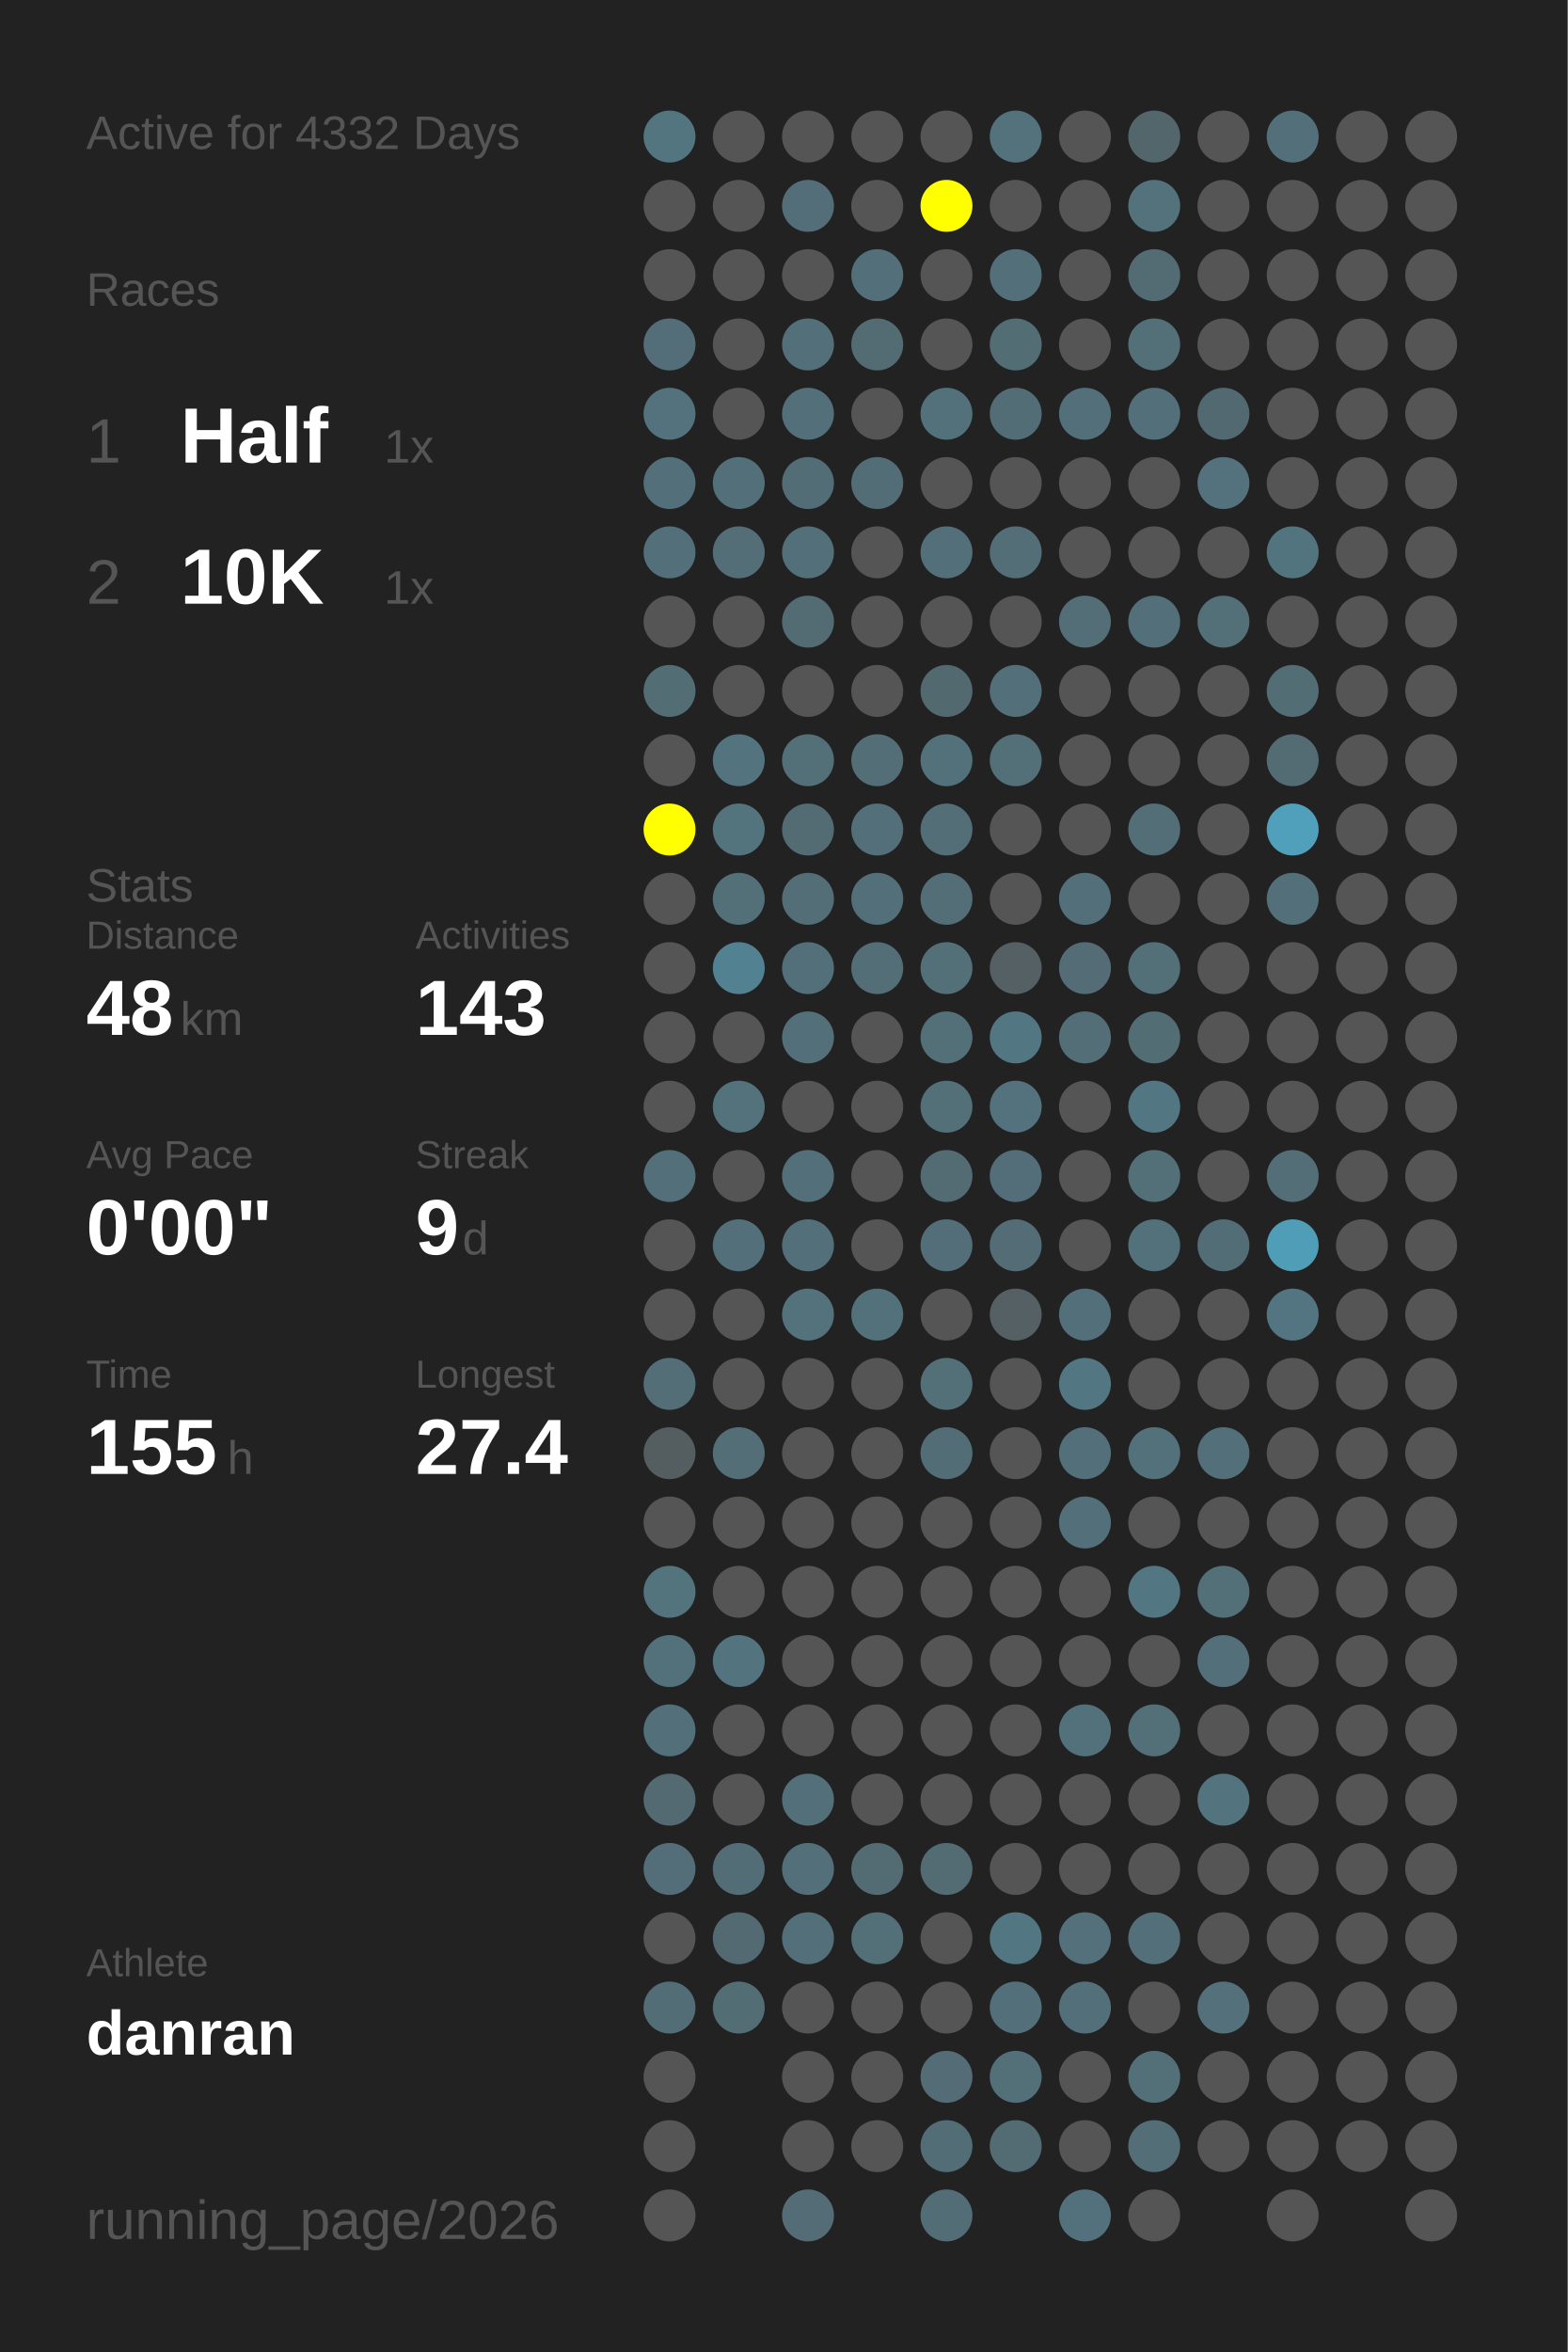
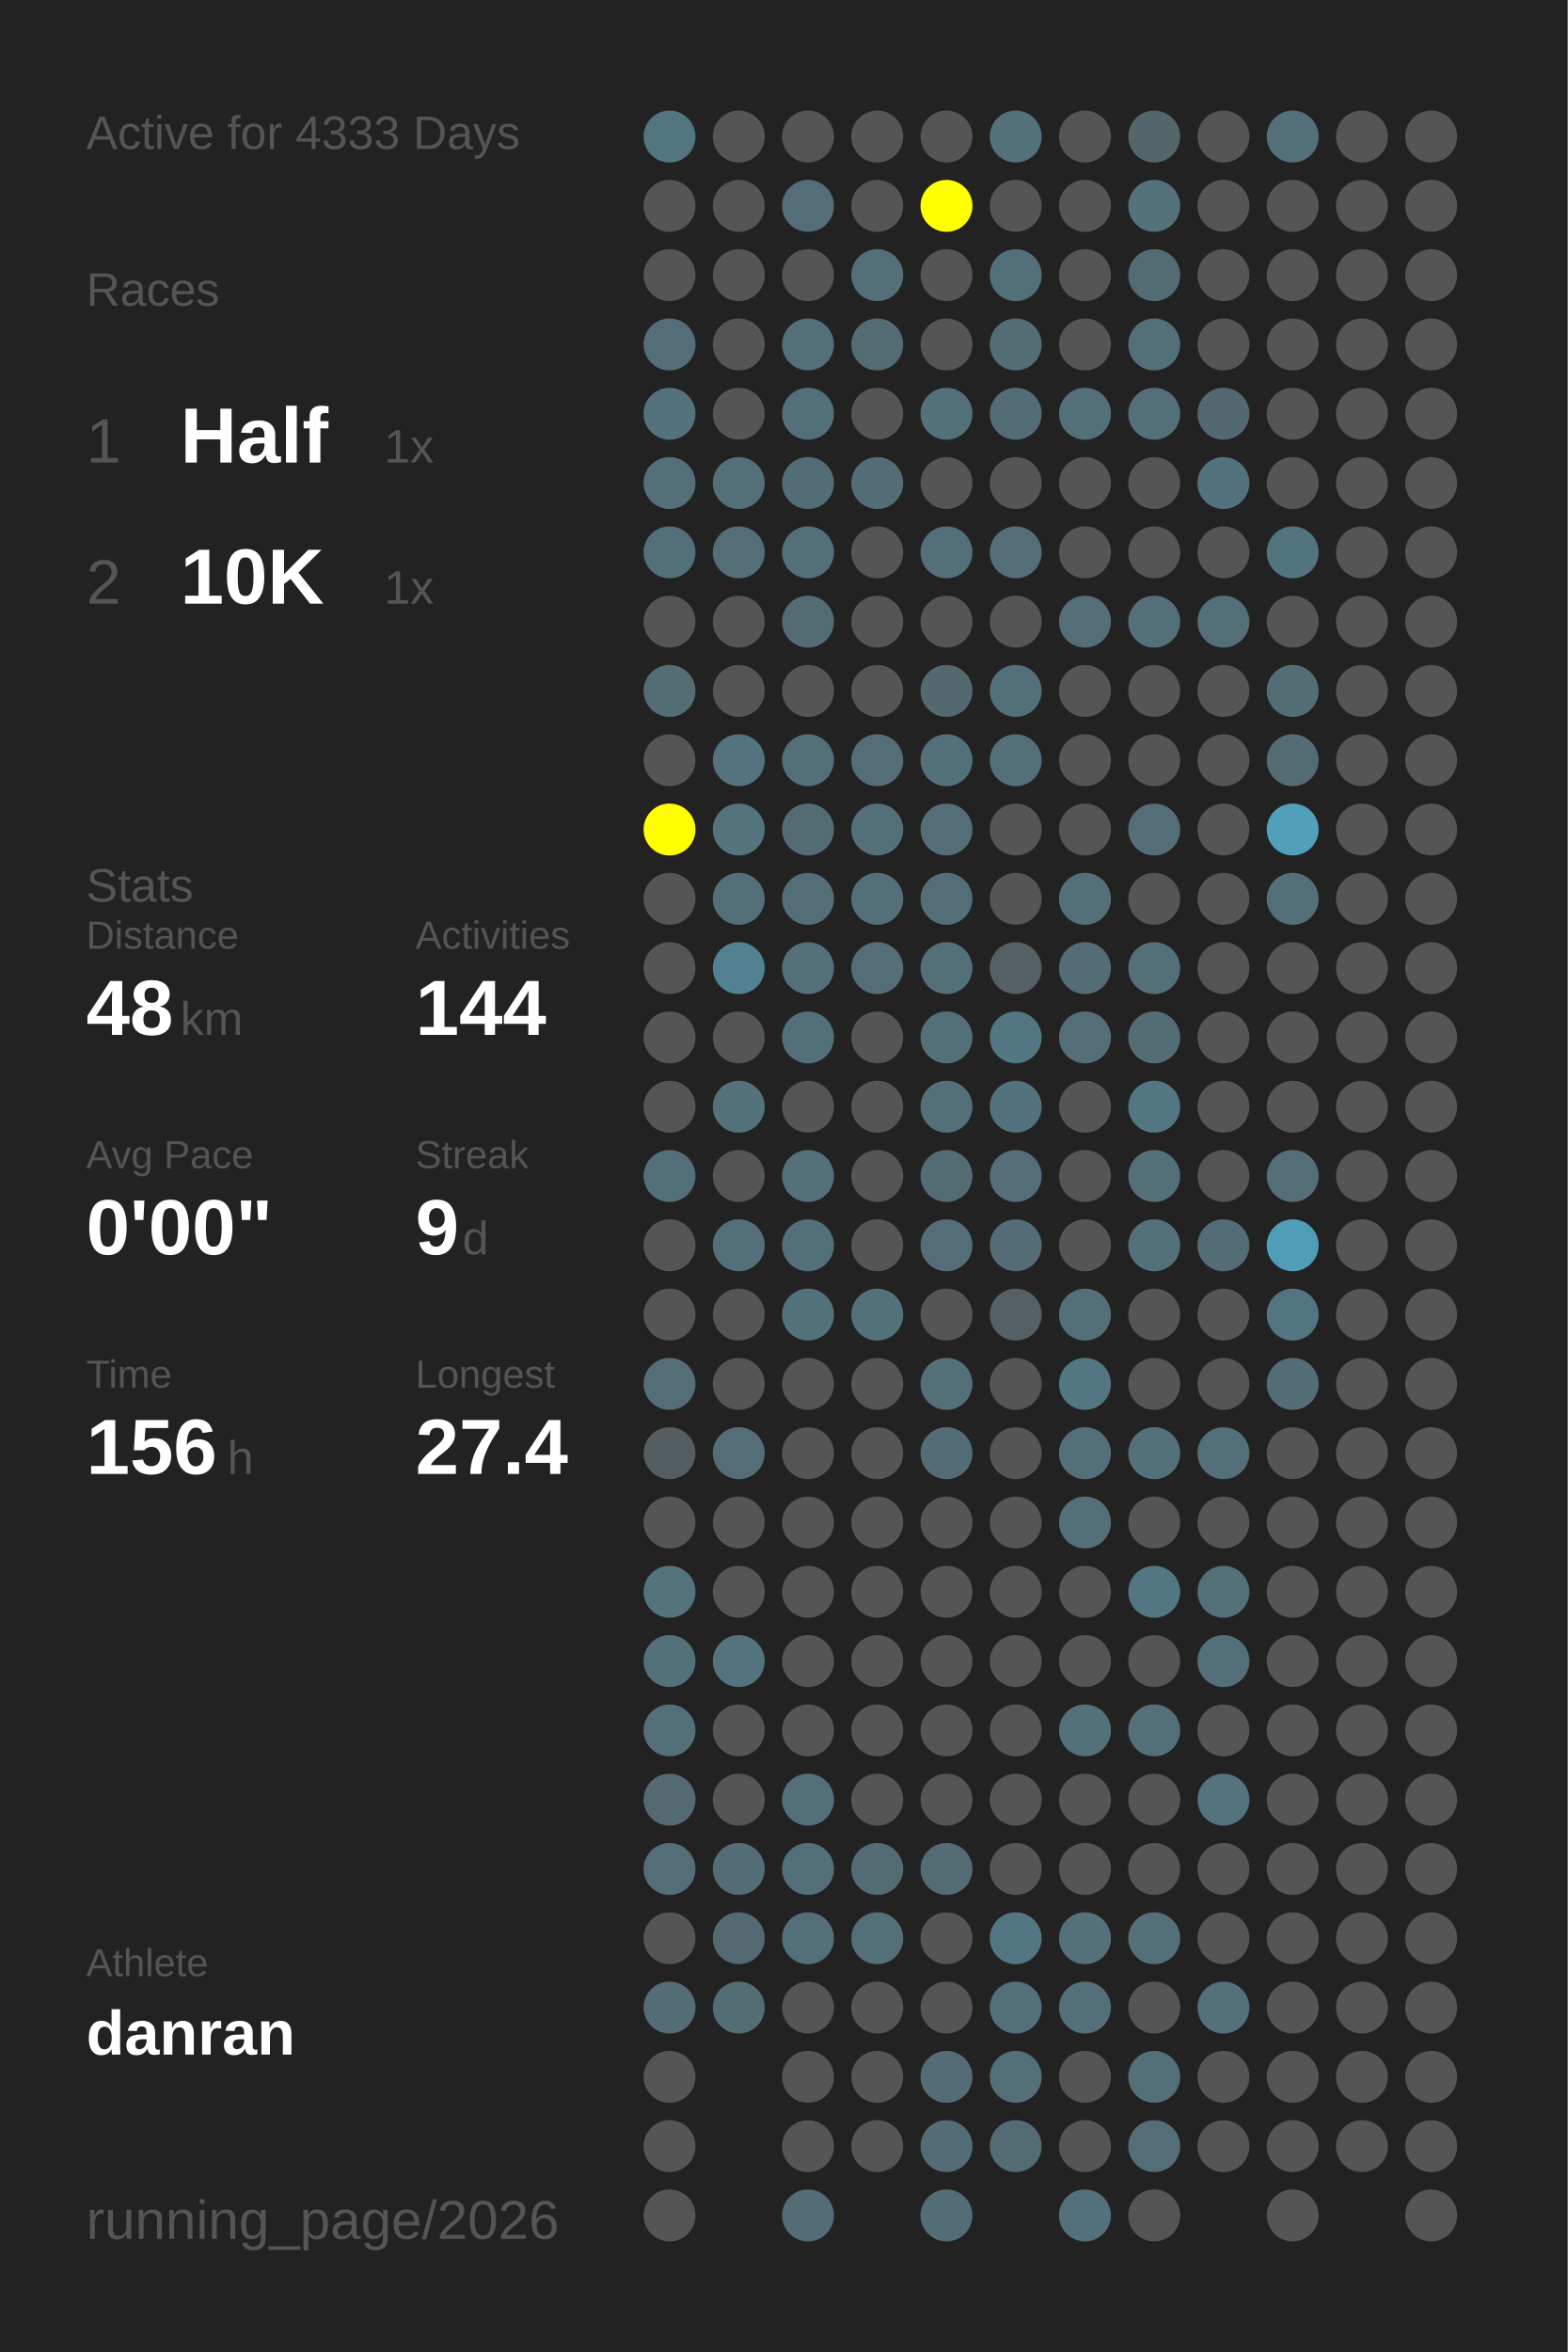
<svg xmlns="http://www.w3.org/2000/svg" baseProfile="full" height="300mm" version="1.1" viewBox="0,0,200,300" width="200mm">
  <defs />
  <rect fill="#222222" height="300" width="200" x="0" y="0" />
-   <text fill="#555555" style="font-size:6px; font-family:Arial;" x="11" y="19">Active for 4332 Days</text>
+   <text fill="#555555" style="font-size:6px; font-family:Arial;" x="11" y="19">Active for 4333 Days</text>
  <text fill="#555555" style="font-size:6px; font-family:Arial;" x="11" y="39">Races</text>
  <text fill="#555555" style="font-size:8px; font-family:Arial;" x="11" y="59">1</text>
  <text fill="#FFFFFF" style="font-size:10px; font-family:Arial; font-weight:bold;" x="23" y="59">Half</text>
  <text fill="#555555" style="font-size:6px; font-family:Arial;" x="49" y="59">1x</text>
  <text fill="#555555" style="font-size:8px; font-family:Arial;" x="11" y="77">2</text>
  <text fill="#FFFFFF" style="font-size:10px; font-family:Arial; font-weight:bold;" x="23" y="77">10K</text>
  <text fill="#555555" style="font-size:6px; font-family:Arial;" x="49" y="77">1x</text>
  <text fill="#555555" style="font-size:6px; font-family:Arial;" x="11" y="115">Stats</text>
  <text fill="#555555" style="font-size:5px; font-family:Arial;" x="11" y="121">Distance</text>
  <text fill="#FFFFFF" style="font-size:10px; font-family:Arial; font-weight:bold;" x="11" y="132">48</text>
  <text fill="#555555" style="font-size:6px; font-family:Arial;" x="23" y="132">km</text>
  <text fill="#555555" style="font-size:5px; font-family:Arial;" x="53" y="121">Activities</text>
-   <text fill="#FFFFFF" style="font-size:10px; font-family:Arial; font-weight:bold;" x="53" y="132">143</text>
+   <text fill="#FFFFFF" style="font-size:10px; font-family:Arial; font-weight:bold;" x="53" y="132">144</text>
  <text fill="#555555" style="font-size:5px; font-family:Arial;" x="11" y="149">Avg Pace</text>
  <text fill="#FFFFFF" style="font-size:10px; font-family:Arial; font-weight:bold;" x="11" y="160">0'00"</text>
  <text fill="#555555" style="font-size:5px; font-family:Arial;" x="53" y="149">Streak</text>
  <text fill="#FFFFFF" style="font-size:10px; font-family:Arial; font-weight:bold;" x="53" y="160">9</text>
  <text fill="#555555" style="font-size:6px; font-family:Arial;" x="59" y="160">d</text>
  <text fill="#555555" style="font-size:5px; font-family:Arial;" x="11" y="177">Time</text>
-   <text fill="#FFFFFF" style="font-size:10px; font-family:Arial; font-weight:bold;" x="11" y="188">155</text>
+   <text fill="#FFFFFF" style="font-size:10px; font-family:Arial; font-weight:bold;" x="11" y="188">156</text>
  <text fill="#555555" style="font-size:6px; font-family:Arial;" x="29" y="188">h</text>
  <text fill="#555555" style="font-size:5px; font-family:Arial;" x="53" y="177">Longest</text>
  <text fill="#FFFFFF" style="font-size:10px; font-family:Arial; font-weight:bold;" x="53" y="188">27.4</text>
  <text fill="#555555" style="font-size:5px; font-family:Arial;" x="11" y="252.065">Athlete</text>
  <text fill="#FFFFFF" style="font-size:8px; font-family:Arial; font-weight:bold;" x="11" y="262.065">danran</text>
  <text fill="#555555" style="font-size:7px; font-family:Arial;" x="11" y="285.581">running_page/2026</text>
  <circle cx="85.417" cy="17.419" fill="#527580" r="3.312" />
  <circle cx="85.417" cy="26.258" fill="#555555" r="3.312" />
  <circle cx="85.417" cy="35.097" fill="#555555" r="3.312" />
  <circle cx="85.417" cy="43.935" fill="#536e78" r="3.312" />
  <circle cx="85.417" cy="52.774" fill="#53727d" r="3.312" />
  <circle cx="85.417" cy="61.613" fill="#536f79" r="3.312" />
  <circle cx="85.417" cy="70.452" fill="#53707a" r="3.312" />
  <circle cx="85.417" cy="79.29" fill="#555555" r="3.312" />
  <circle cx="85.417" cy="88.129" fill="#536d75" r="3.312" />
  <circle cx="85.417" cy="96.968" fill="#555555" r="3.312" />
  <circle cx="85.417" cy="105.806" fill="#FFFF00" r="3.312" />
  <circle cx="85.417" cy="114.645" fill="#555555" r="3.312" />
  <circle cx="85.417" cy="123.484" fill="#555555" r="3.312" />
  <circle cx="85.417" cy="132.323" fill="#555555" r="3.312" />
  <circle cx="85.417" cy="141.161" fill="#555555" r="3.312" />
  <circle cx="85.417" cy="150" fill="#536f79" r="3.312" />
  <circle cx="85.417" cy="158.839" fill="#555555" r="3.312" />
  <circle cx="85.417" cy="167.677" fill="#555555" r="3.312" />
  <circle cx="85.417" cy="176.516" fill="#536e77" r="3.312" />
  <circle cx="85.417" cy="185.355" fill="#545d60" r="3.312" />
  <circle cx="85.417" cy="194.194" fill="#555555" r="3.312" />
  <circle cx="85.417" cy="203.032" fill="#53737d" r="3.312" />
  <circle cx="85.417" cy="211.871" fill="#53717b" r="3.312" />
  <circle cx="85.417" cy="220.71" fill="#536f79" r="3.312" />
  <circle cx="85.417" cy="229.548" fill="#536a72" r="3.312" />
  <circle cx="85.417" cy="238.387" fill="#536e78" r="3.312" />
  <circle cx="85.417" cy="247.226" fill="#555555" r="3.312" />
  <circle cx="85.417" cy="256.065" fill="#536d76" r="3.312" />
  <circle cx="85.417" cy="264.903" fill="#555555" r="3.312" />
  <circle cx="85.417" cy="273.742" fill="#555555" r="3.312" />
  <circle cx="85.417" cy="282.581" fill="#555555" r="3.312" />
  <circle cx="94.25" cy="17.419" fill="#555555" r="3.312" />
  <circle cx="94.25" cy="26.258" fill="#555555" r="3.312" />
  <circle cx="94.25" cy="35.097" fill="#555555" r="3.312" />
  <circle cx="94.25" cy="43.935" fill="#555555" r="3.312" />
  <circle cx="94.25" cy="52.774" fill="#555555" r="3.312" />
  <circle cx="94.25" cy="61.613" fill="#53707a" r="3.312" />
  <circle cx="94.25" cy="70.452" fill="#536e77" r="3.312" />
  <circle cx="94.25" cy="79.29" fill="#555555" r="3.312" />
  <circle cx="94.25" cy="88.129" fill="#555555" r="3.312" />
  <circle cx="94.25" cy="96.968" fill="#53737f" r="3.312" />
  <circle cx="94.25" cy="105.806" fill="#53737d" r="3.312" />
  <circle cx="94.25" cy="114.645" fill="#536f78" r="3.312" />
  <circle cx="94.25" cy="123.484" fill="#528292" r="3.312" />
  <circle cx="94.25" cy="132.323" fill="#555555" r="3.312" />
  <circle cx="94.25" cy="141.161" fill="#53727c" r="3.312" />
  <circle cx="94.25" cy="150" fill="#555555" r="3.312" />
  <circle cx="94.25" cy="158.839" fill="#53707a" r="3.312" />
  <circle cx="94.25" cy="167.677" fill="#555555" r="3.312" />
  <circle cx="94.25" cy="176.516" fill="#555555" r="3.312" />
  <circle cx="94.25" cy="185.355" fill="#536e77" r="3.312" />
  <circle cx="94.25" cy="194.194" fill="#555555" r="3.312" />
  <circle cx="94.25" cy="203.032" fill="#555555" r="3.312" />
  <circle cx="94.25" cy="211.871" fill="#53737e" r="3.312" />
  <circle cx="94.25" cy="220.71" fill="#555555" r="3.312" />
  <circle cx="94.25" cy="229.548" fill="#555555" r="3.312" />
  <circle cx="94.25" cy="238.387" fill="#536d76" r="3.312" />
  <circle cx="94.25" cy="247.226" fill="#536a72" r="3.312" />
  <circle cx="94.25" cy="256.065" fill="#536d75" r="3.312" />
  <circle cx="103.083" cy="17.419" fill="#555555" r="3.312" />
  <circle cx="103.083" cy="26.258" fill="#536e78" r="3.312" />
  <circle cx="103.083" cy="35.097" fill="#555555" r="3.312" />
  <circle cx="103.083" cy="43.935" fill="#536f79" r="3.312" />
  <circle cx="103.083" cy="52.774" fill="#536f79" r="3.312" />
  <circle cx="103.083" cy="61.613" fill="#536d76" r="3.312" />
  <circle cx="103.083" cy="70.452" fill="#536f79" r="3.312" />
  <circle cx="103.083" cy="79.29" fill="#536c74" r="3.312" />
  <circle cx="103.083" cy="88.129" fill="#555555" r="3.312" />
  <circle cx="103.083" cy="96.968" fill="#536f78" r="3.312" />
  <circle cx="103.083" cy="105.806" fill="#536c74" r="3.312" />
  <circle cx="103.083" cy="114.645" fill="#536e77" r="3.312" />
  <circle cx="103.083" cy="123.484" fill="#53707a" r="3.312" />
  <circle cx="103.083" cy="132.323" fill="#53707a" r="3.312" />
  <circle cx="103.083" cy="141.161" fill="#555555" r="3.312" />
  <circle cx="103.083" cy="150" fill="#536f79" r="3.312" />
  <circle cx="103.083" cy="158.839" fill="#53707a" r="3.312" />
  <circle cx="103.083" cy="167.677" fill="#53727c" r="3.312" />
  <circle cx="103.083" cy="176.516" fill="#555555" r="3.312" />
  <circle cx="103.083" cy="185.355" fill="#555555" r="3.312" />
  <circle cx="103.083" cy="194.194" fill="#555555" r="3.312" />
  <circle cx="103.083" cy="203.032" fill="#555555" r="3.312" />
  <circle cx="103.083" cy="211.871" fill="#555555" r="3.312" />
  <circle cx="103.083" cy="220.71" fill="#555555" r="3.312" />
  <circle cx="103.083" cy="229.548" fill="#53707a" r="3.312" />
  <circle cx="103.083" cy="238.387" fill="#53707a" r="3.312" />
  <circle cx="103.083" cy="247.226" fill="#536f79" r="3.312" />
  <circle cx="103.083" cy="256.065" fill="#555555" r="3.312" />
  <circle cx="103.083" cy="264.903" fill="#555555" r="3.312" />
  <circle cx="103.083" cy="273.742" fill="#555555" r="3.312" />
  <circle cx="103.083" cy="282.581" fill="#536c75" r="3.312" />
  <circle cx="111.917" cy="17.419" fill="#555555" r="3.312" />
  <circle cx="111.917" cy="26.258" fill="#555555" r="3.312" />
  <circle cx="111.917" cy="35.097" fill="#536f79" r="3.312" />
  <circle cx="111.917" cy="43.935" fill="#536b73" r="3.312" />
  <circle cx="111.917" cy="52.774" fill="#555555" r="3.312" />
  <circle cx="111.917" cy="61.613" fill="#536d76" r="3.312" />
  <circle cx="111.917" cy="70.452" fill="#555555" r="3.312" />
  <circle cx="111.917" cy="79.29" fill="#555555" r="3.312" />
  <circle cx="111.917" cy="88.129" fill="#555555" r="3.312" />
  <circle cx="111.917" cy="96.968" fill="#536e77" r="3.312" />
  <circle cx="111.917" cy="105.806" fill="#53707a" r="3.312" />
  <circle cx="111.917" cy="114.645" fill="#536f79" r="3.312" />
  <circle cx="111.917" cy="123.484" fill="#536e77" r="3.312" />
  <circle cx="111.917" cy="132.323" fill="#555555" r="3.312" />
  <circle cx="111.917" cy="141.161" fill="#555555" r="3.312" />
  <circle cx="111.917" cy="150" fill="#555555" r="3.312" />
  <circle cx="111.917" cy="158.839" fill="#555555" r="3.312" />
  <circle cx="111.917" cy="167.677" fill="#53717b" r="3.312" />
  <circle cx="111.917" cy="176.516" fill="#555555" r="3.312" />
  <circle cx="111.917" cy="185.355" fill="#555555" r="3.312" />
  <circle cx="111.917" cy="194.194" fill="#555555" r="3.312" />
  <circle cx="111.917" cy="203.032" fill="#555555" r="3.312" />
  <circle cx="111.917" cy="211.871" fill="#555555" r="3.312" />
  <circle cx="111.917" cy="220.71" fill="#555555" r="3.312" />
  <circle cx="111.917" cy="229.548" fill="#555555" r="3.312" />
  <circle cx="111.917" cy="238.387" fill="#536b73" r="3.312" />
  <circle cx="111.917" cy="247.226" fill="#536f78" r="3.312" />
  <circle cx="111.917" cy="256.065" fill="#555555" r="3.312" />
  <circle cx="111.917" cy="264.903" fill="#555555" r="3.312" />
  <circle cx="111.917" cy="273.742" fill="#555555" r="3.312" />
  <circle cx="120.75" cy="17.419" fill="#555555" r="3.312" />
  <circle cx="120.75" cy="26.258" fill="#FFFF00" r="3.312" />
  <circle cx="120.75" cy="35.097" fill="#555555" r="3.312" />
  <circle cx="120.75" cy="43.935" fill="#555555" r="3.312" />
  <circle cx="120.75" cy="52.774" fill="#53717b" r="3.312" />
  <circle cx="120.75" cy="61.613" fill="#555555" r="3.312" />
  <circle cx="120.75" cy="70.452" fill="#536f79" r="3.312" />
  <circle cx="120.75" cy="79.29" fill="#555555" r="3.312" />
  <circle cx="120.75" cy="88.129" fill="#536970" r="3.312" />
  <circle cx="120.75" cy="96.968" fill="#53717b" r="3.312" />
  <circle cx="120.75" cy="105.806" fill="#536e77" r="3.312" />
  <circle cx="120.75" cy="114.645" fill="#536e77" r="3.312" />
  <circle cx="120.75" cy="123.484" fill="#536f78" r="3.312" />
  <circle cx="120.75" cy="132.323" fill="#536f78" r="3.312" />
  <circle cx="120.75" cy="141.161" fill="#536f78" r="3.312" />
  <circle cx="120.75" cy="150" fill="#536c74" r="3.312" />
  <circle cx="120.75" cy="158.839" fill="#536e78" r="3.312" />
  <circle cx="120.75" cy="167.677" fill="#555555" r="3.312" />
  <circle cx="120.75" cy="176.516" fill="#537079" r="3.312" />
  <circle cx="120.75" cy="185.355" fill="#536d76" r="3.312" />
  <circle cx="120.75" cy="194.194" fill="#555555" r="3.312" />
  <circle cx="120.75" cy="203.032" fill="#555555" r="3.312" />
  <circle cx="120.75" cy="211.871" fill="#555555" r="3.312" />
  <circle cx="120.75" cy="220.71" fill="#555555" r="3.312" />
  <circle cx="120.75" cy="229.548" fill="#555555" r="3.312" />
  <circle cx="120.75" cy="238.387" fill="#536c74" r="3.312" />
  <circle cx="120.75" cy="247.226" fill="#555555" r="3.312" />
  <circle cx="120.75" cy="256.065" fill="#555555" r="3.312" />
  <circle cx="120.75" cy="264.903" fill="#536c75" r="3.312" />
  <circle cx="120.75" cy="273.742" fill="#536d76" r="3.312" />
  <circle cx="120.75" cy="282.581" fill="#536d76" r="3.312" />
  <circle cx="129.583" cy="17.419" fill="#53727c" r="3.312" />
  <circle cx="129.583" cy="26.258" fill="#555555" r="3.312" />
  <circle cx="129.583" cy="35.097" fill="#53707a" r="3.312" />
  <circle cx="129.583" cy="43.935" fill="#536d75" r="3.312" />
  <circle cx="129.583" cy="52.774" fill="#536d76" r="3.312" />
  <circle cx="129.583" cy="61.613" fill="#555555" r="3.312" />
  <circle cx="129.583" cy="70.452" fill="#536e77" r="3.312" />
  <circle cx="129.583" cy="79.29" fill="#555555" r="3.312" />
  <circle cx="129.583" cy="88.129" fill="#536f79" r="3.312" />
  <circle cx="129.583" cy="96.968" fill="#536f78" r="3.312" />
  <circle cx="129.583" cy="105.806" fill="#555555" r="3.312" />
  <circle cx="129.583" cy="114.645" fill="#555555" r="3.312" />
  <circle cx="129.583" cy="123.484" fill="#546064" r="3.312" />
  <circle cx="129.583" cy="132.323" fill="#527682" r="3.312" />
  <circle cx="129.583" cy="141.161" fill="#53727d" r="3.312" />
  <circle cx="129.583" cy="150" fill="#536e78" r="3.312" />
  <circle cx="129.583" cy="158.839" fill="#536c75" r="3.312" />
  <circle cx="129.583" cy="167.677" fill="#546064" r="3.312" />
  <circle cx="129.583" cy="176.516" fill="#555555" r="3.312" />
  <circle cx="129.583" cy="185.355" fill="#555555" r="3.312" />
  <circle cx="129.583" cy="194.194" fill="#555555" r="3.312" />
  <circle cx="129.583" cy="203.032" fill="#555555" r="3.312" />
  <circle cx="129.583" cy="211.871" fill="#555555" r="3.312" />
  <circle cx="129.583" cy="220.71" fill="#555555" r="3.312" />
  <circle cx="129.583" cy="229.548" fill="#555555" r="3.312" />
  <circle cx="129.583" cy="238.387" fill="#555555" r="3.312" />
  <circle cx="129.583" cy="247.226" fill="#527783" r="3.312" />
  <circle cx="129.583" cy="256.065" fill="#53707a" r="3.312" />
  <circle cx="129.583" cy="264.903" fill="#536f78" r="3.312" />
  <circle cx="129.583" cy="273.742" fill="#536c74" r="3.312" />
  <circle cx="138.417" cy="17.419" fill="#555555" r="3.312" />
  <circle cx="138.417" cy="26.258" fill="#555555" r="3.312" />
  <circle cx="138.417" cy="35.097" fill="#555555" r="3.312" />
  <circle cx="138.417" cy="43.935" fill="#555555" r="3.312" />
  <circle cx="138.417" cy="52.774" fill="#53707a" r="3.312" />
  <circle cx="138.417" cy="61.613" fill="#555555" r="3.312" />
  <circle cx="138.417" cy="70.452" fill="#555555" r="3.312" />
  <circle cx="138.417" cy="79.29" fill="#536e77" r="3.312" />
  <circle cx="138.417" cy="88.129" fill="#555555" r="3.312" />
  <circle cx="138.417" cy="96.968" fill="#555555" r="3.312" />
  <circle cx="138.417" cy="105.806" fill="#555555" r="3.312" />
  <circle cx="138.417" cy="114.645" fill="#53707a" r="3.312" />
  <circle cx="138.417" cy="123.484" fill="#536c75" r="3.312" />
  <circle cx="138.417" cy="132.323" fill="#536e77" r="3.312" />
  <circle cx="138.417" cy="141.161" fill="#555555" r="3.312" />
  <circle cx="138.417" cy="150" fill="#555555" r="3.312" />
  <circle cx="138.417" cy="158.839" fill="#555555" r="3.312" />
  <circle cx="138.417" cy="167.677" fill="#536f79" r="3.312" />
  <circle cx="138.417" cy="176.516" fill="#527682" r="3.312" />
  <circle cx="138.417" cy="185.355" fill="#53707a" r="3.312" />
  <circle cx="138.417" cy="194.194" fill="#53707a" r="3.312" />
  <circle cx="138.417" cy="203.032" fill="#555555" r="3.312" />
  <circle cx="138.417" cy="211.871" fill="#555555" r="3.312" />
  <circle cx="138.417" cy="220.71" fill="#53717b" r="3.312" />
  <circle cx="138.417" cy="229.548" fill="#555555" r="3.312" />
  <circle cx="138.417" cy="238.387" fill="#555555" r="3.312" />
  <circle cx="138.417" cy="247.226" fill="#53707b" r="3.312" />
  <circle cx="138.417" cy="256.065" fill="#536f79" r="3.312" />
  <circle cx="138.417" cy="264.903" fill="#555555" r="3.312" />
  <circle cx="138.417" cy="273.742" fill="#555555" r="3.312" />
  <circle cx="138.417" cy="282.581" fill="#53717c" r="3.312" />
  <circle cx="147.25" cy="17.419" fill="#53666c" r="3.312" />
  <circle cx="147.25" cy="26.258" fill="#53727c" r="3.312" />
  <circle cx="147.25" cy="35.097" fill="#536c74" r="3.312" />
  <circle cx="147.25" cy="43.935" fill="#537079" r="3.312" />
  <circle cx="147.25" cy="52.774" fill="#536f79" r="3.312" />
  <circle cx="147.25" cy="61.613" fill="#555555" r="3.312" />
  <circle cx="147.25" cy="70.452" fill="#555555" r="3.312" />
  <circle cx="147.25" cy="79.29" fill="#536f79" r="3.312" />
  <circle cx="147.25" cy="88.129" fill="#555555" r="3.312" />
  <circle cx="147.25" cy="96.968" fill="#555555" r="3.312" />
  <circle cx="147.25" cy="105.806" fill="#536e77" r="3.312" />
  <circle cx="147.25" cy="114.645" fill="#555555" r="3.312" />
  <circle cx="147.25" cy="123.484" fill="#537079" r="3.312" />
  <circle cx="147.25" cy="132.323" fill="#536d75" r="3.312" />
  <circle cx="147.25" cy="141.161" fill="#527682" r="3.312" />
  <circle cx="147.25" cy="150" fill="#537079" r="3.312" />
  <circle cx="147.25" cy="158.839" fill="#53717b" r="3.312" />
  <circle cx="147.25" cy="167.677" fill="#555555" r="3.312" />
  <circle cx="147.25" cy="176.516" fill="#555555" r="3.312" />
  <circle cx="147.25" cy="185.355" fill="#53717b" r="3.312" />
  <circle cx="147.25" cy="194.194" fill="#555555" r="3.312" />
  <circle cx="147.25" cy="203.032" fill="#527682" r="3.312" />
  <circle cx="147.25" cy="211.871" fill="#555555" r="3.312" />
  <circle cx="147.25" cy="220.71" fill="#536f78" r="3.312" />
  <circle cx="147.25" cy="229.548" fill="#555555" r="3.312" />
  <circle cx="147.25" cy="238.387" fill="#555555" r="3.312" />
  <circle cx="147.25" cy="247.226" fill="#53707a" r="3.312" />
  <circle cx="147.25" cy="256.065" fill="#555555" r="3.312" />
  <circle cx="147.25" cy="264.903" fill="#536f78" r="3.312" />
  <circle cx="147.25" cy="273.742" fill="#536e77" r="3.312" />
  <circle cx="147.25" cy="282.581" fill="#555555" r="3.312" />
  <circle cx="156.083" cy="17.419" fill="#555555" r="3.312" />
  <circle cx="156.083" cy="26.258" fill="#555555" r="3.312" />
  <circle cx="156.083" cy="35.097" fill="#555555" r="3.312" />
  <circle cx="156.083" cy="43.935" fill="#555555" r="3.312" />
  <circle cx="156.083" cy="52.774" fill="#536971" r="3.312" />
  <circle cx="156.083" cy="61.613" fill="#53727d" r="3.312" />
  <circle cx="156.083" cy="70.452" fill="#555555" r="3.312" />
  <circle cx="156.083" cy="79.29" fill="#536f78" r="3.312" />
  <circle cx="156.083" cy="88.129" fill="#555555" r="3.312" />
  <circle cx="156.083" cy="96.968" fill="#555555" r="3.312" />
  <circle cx="156.083" cy="105.806" fill="#555555" r="3.312" />
  <circle cx="156.083" cy="114.645" fill="#555555" r="3.312" />
  <circle cx="156.083" cy="123.484" fill="#555555" r="3.312" />
  <circle cx="156.083" cy="132.323" fill="#555555" r="3.312" />
  <circle cx="156.083" cy="141.161" fill="#555555" r="3.312" />
  <circle cx="156.083" cy="150" fill="#555555" r="3.312" />
  <circle cx="156.083" cy="158.839" fill="#536d76" r="3.312" />
  <circle cx="156.083" cy="167.677" fill="#555555" r="3.312" />
  <circle cx="156.083" cy="176.516" fill="#555555" r="3.312" />
  <circle cx="156.083" cy="185.355" fill="#536f79" r="3.312" />
  <circle cx="156.083" cy="194.194" fill="#555555" r="3.312" />
  <circle cx="156.083" cy="203.032" fill="#536f78" r="3.312" />
  <circle cx="156.083" cy="211.871" fill="#53707a" r="3.312" />
  <circle cx="156.083" cy="220.71" fill="#555555" r="3.312" />
  <circle cx="156.083" cy="229.548" fill="#53737e" r="3.312" />
  <circle cx="156.083" cy="238.387" fill="#555555" r="3.312" />
  <circle cx="156.083" cy="247.226" fill="#555555" r="3.312" />
  <circle cx="156.083" cy="256.065" fill="#53707b" r="3.312" />
  <circle cx="156.083" cy="264.903" fill="#555555" r="3.312" />
  <circle cx="156.083" cy="273.742" fill="#555555" r="3.312" />
  <circle cx="164.917" cy="17.419" fill="#53707a" r="3.312" />
  <circle cx="164.917" cy="26.258" fill="#555555" r="3.312" />
  <circle cx="164.917" cy="35.097" fill="#555555" r="3.312" />
  <circle cx="164.917" cy="43.935" fill="#555555" r="3.312" />
  <circle cx="164.917" cy="52.774" fill="#555555" r="3.312" />
  <circle cx="164.917" cy="61.613" fill="#555555" r="3.312" />
  <circle cx="164.917" cy="70.452" fill="#52747f" r="3.312" />
  <circle cx="164.917" cy="79.29" fill="#555555" r="3.312" />
  <circle cx="164.917" cy="88.129" fill="#536d75" r="3.312" />
  <circle cx="164.917" cy="96.968" fill="#536b73" r="3.312" />
  <circle cx="164.917" cy="105.806" fill="#50a0bb" r="3.312" />
  <circle cx="164.917" cy="114.645" fill="#53707a" r="3.312" />
  <circle cx="164.917" cy="123.484" fill="#555555" r="3.312" />
  <circle cx="164.917" cy="132.323" fill="#555555" r="3.312" />
  <circle cx="164.917" cy="141.161" fill="#555555" r="3.312" />
  <circle cx="164.917" cy="150" fill="#536e77" r="3.312" />
  <circle cx="164.917" cy="158.839" fill="#509db7" r="3.312" />
  <circle cx="164.917" cy="167.677" fill="#527581" r="3.312" />
-   <circle cx="164.917" cy="176.516" fill="#555555" r="3.312" />
+   <circle cx="164.917" cy="176.516" fill="#536d76" r="3.312" />
  <circle cx="164.917" cy="185.355" fill="#555555" r="3.312" />
  <circle cx="164.917" cy="194.194" fill="#555555" r="3.312" />
  <circle cx="164.917" cy="203.032" fill="#555555" r="3.312" />
  <circle cx="164.917" cy="211.871" fill="#555555" r="3.312" />
  <circle cx="164.917" cy="220.71" fill="#555555" r="3.312" />
  <circle cx="164.917" cy="229.548" fill="#555555" r="3.312" />
  <circle cx="164.917" cy="238.387" fill="#555555" r="3.312" />
  <circle cx="164.917" cy="247.226" fill="#555555" r="3.312" />
  <circle cx="164.917" cy="256.065" fill="#555555" r="3.312" />
  <circle cx="164.917" cy="264.903" fill="#555555" r="3.312" />
  <circle cx="164.917" cy="273.742" fill="#555555" r="3.312" />
  <circle cx="164.917" cy="282.581" fill="#555555" r="3.312" />
  <circle cx="173.75" cy="17.419" fill="#555555" r="3.312" />
  <circle cx="173.75" cy="26.258" fill="#555555" r="3.312" />
  <circle cx="173.75" cy="35.097" fill="#555555" r="3.312" />
  <circle cx="173.75" cy="43.935" fill="#555555" r="3.312" />
  <circle cx="173.75" cy="52.774" fill="#555555" r="3.312" />
  <circle cx="173.75" cy="61.613" fill="#555555" r="3.312" />
  <circle cx="173.75" cy="70.452" fill="#555555" r="3.312" />
  <circle cx="173.75" cy="79.29" fill="#555555" r="3.312" />
  <circle cx="173.75" cy="88.129" fill="#555555" r="3.312" />
  <circle cx="173.75" cy="96.968" fill="#555555" r="3.312" />
  <circle cx="173.75" cy="105.806" fill="#555555" r="3.312" />
  <circle cx="173.75" cy="114.645" fill="#555555" r="3.312" />
  <circle cx="173.75" cy="123.484" fill="#555555" r="3.312" />
  <circle cx="173.75" cy="132.323" fill="#555555" r="3.312" />
  <circle cx="173.75" cy="141.161" fill="#555555" r="3.312" />
  <circle cx="173.75" cy="150" fill="#555555" r="3.312" />
  <circle cx="173.75" cy="158.839" fill="#555555" r="3.312" />
  <circle cx="173.75" cy="167.677" fill="#555555" r="3.312" />
  <circle cx="173.75" cy="176.516" fill="#555555" r="3.312" />
  <circle cx="173.75" cy="185.355" fill="#555555" r="3.312" />
  <circle cx="173.75" cy="194.194" fill="#555555" r="3.312" />
  <circle cx="173.75" cy="203.032" fill="#555555" r="3.312" />
  <circle cx="173.75" cy="211.871" fill="#555555" r="3.312" />
  <circle cx="173.75" cy="220.71" fill="#555555" r="3.312" />
  <circle cx="173.75" cy="229.548" fill="#555555" r="3.312" />
  <circle cx="173.75" cy="238.387" fill="#555555" r="3.312" />
  <circle cx="173.75" cy="247.226" fill="#555555" r="3.312" />
  <circle cx="173.75" cy="256.065" fill="#555555" r="3.312" />
  <circle cx="173.75" cy="264.903" fill="#555555" r="3.312" />
  <circle cx="173.75" cy="273.742" fill="#555555" r="3.312" />
  <circle cx="182.583" cy="17.419" fill="#555555" r="3.312" />
  <circle cx="182.583" cy="26.258" fill="#555555" r="3.312" />
  <circle cx="182.583" cy="35.097" fill="#555555" r="3.312" />
  <circle cx="182.583" cy="43.935" fill="#555555" r="3.312" />
  <circle cx="182.583" cy="52.774" fill="#555555" r="3.312" />
  <circle cx="182.583" cy="61.613" fill="#555555" r="3.312" />
  <circle cx="182.583" cy="70.452" fill="#555555" r="3.312" />
  <circle cx="182.583" cy="79.29" fill="#555555" r="3.312" />
  <circle cx="182.583" cy="88.129" fill="#555555" r="3.312" />
  <circle cx="182.583" cy="96.968" fill="#555555" r="3.312" />
  <circle cx="182.583" cy="105.806" fill="#555555" r="3.312" />
  <circle cx="182.583" cy="114.645" fill="#555555" r="3.312" />
  <circle cx="182.583" cy="123.484" fill="#555555" r="3.312" />
  <circle cx="182.583" cy="132.323" fill="#555555" r="3.312" />
  <circle cx="182.583" cy="141.161" fill="#555555" r="3.312" />
  <circle cx="182.583" cy="150" fill="#555555" r="3.312" />
  <circle cx="182.583" cy="158.839" fill="#555555" r="3.312" />
  <circle cx="182.583" cy="167.677" fill="#555555" r="3.312" />
  <circle cx="182.583" cy="176.516" fill="#555555" r="3.312" />
  <circle cx="182.583" cy="185.355" fill="#555555" r="3.312" />
  <circle cx="182.583" cy="194.194" fill="#555555" r="3.312" />
  <circle cx="182.583" cy="203.032" fill="#555555" r="3.312" />
  <circle cx="182.583" cy="211.871" fill="#555555" r="3.312" />
  <circle cx="182.583" cy="220.71" fill="#555555" r="3.312" />
  <circle cx="182.583" cy="229.548" fill="#555555" r="3.312" />
  <circle cx="182.583" cy="238.387" fill="#555555" r="3.312" />
  <circle cx="182.583" cy="247.226" fill="#555555" r="3.312" />
  <circle cx="182.583" cy="256.065" fill="#555555" r="3.312" />
  <circle cx="182.583" cy="264.903" fill="#555555" r="3.312" />
  <circle cx="182.583" cy="273.742" fill="#555555" r="3.312" />
  <circle cx="182.583" cy="282.581" fill="#555555" r="3.312" />
</svg>
